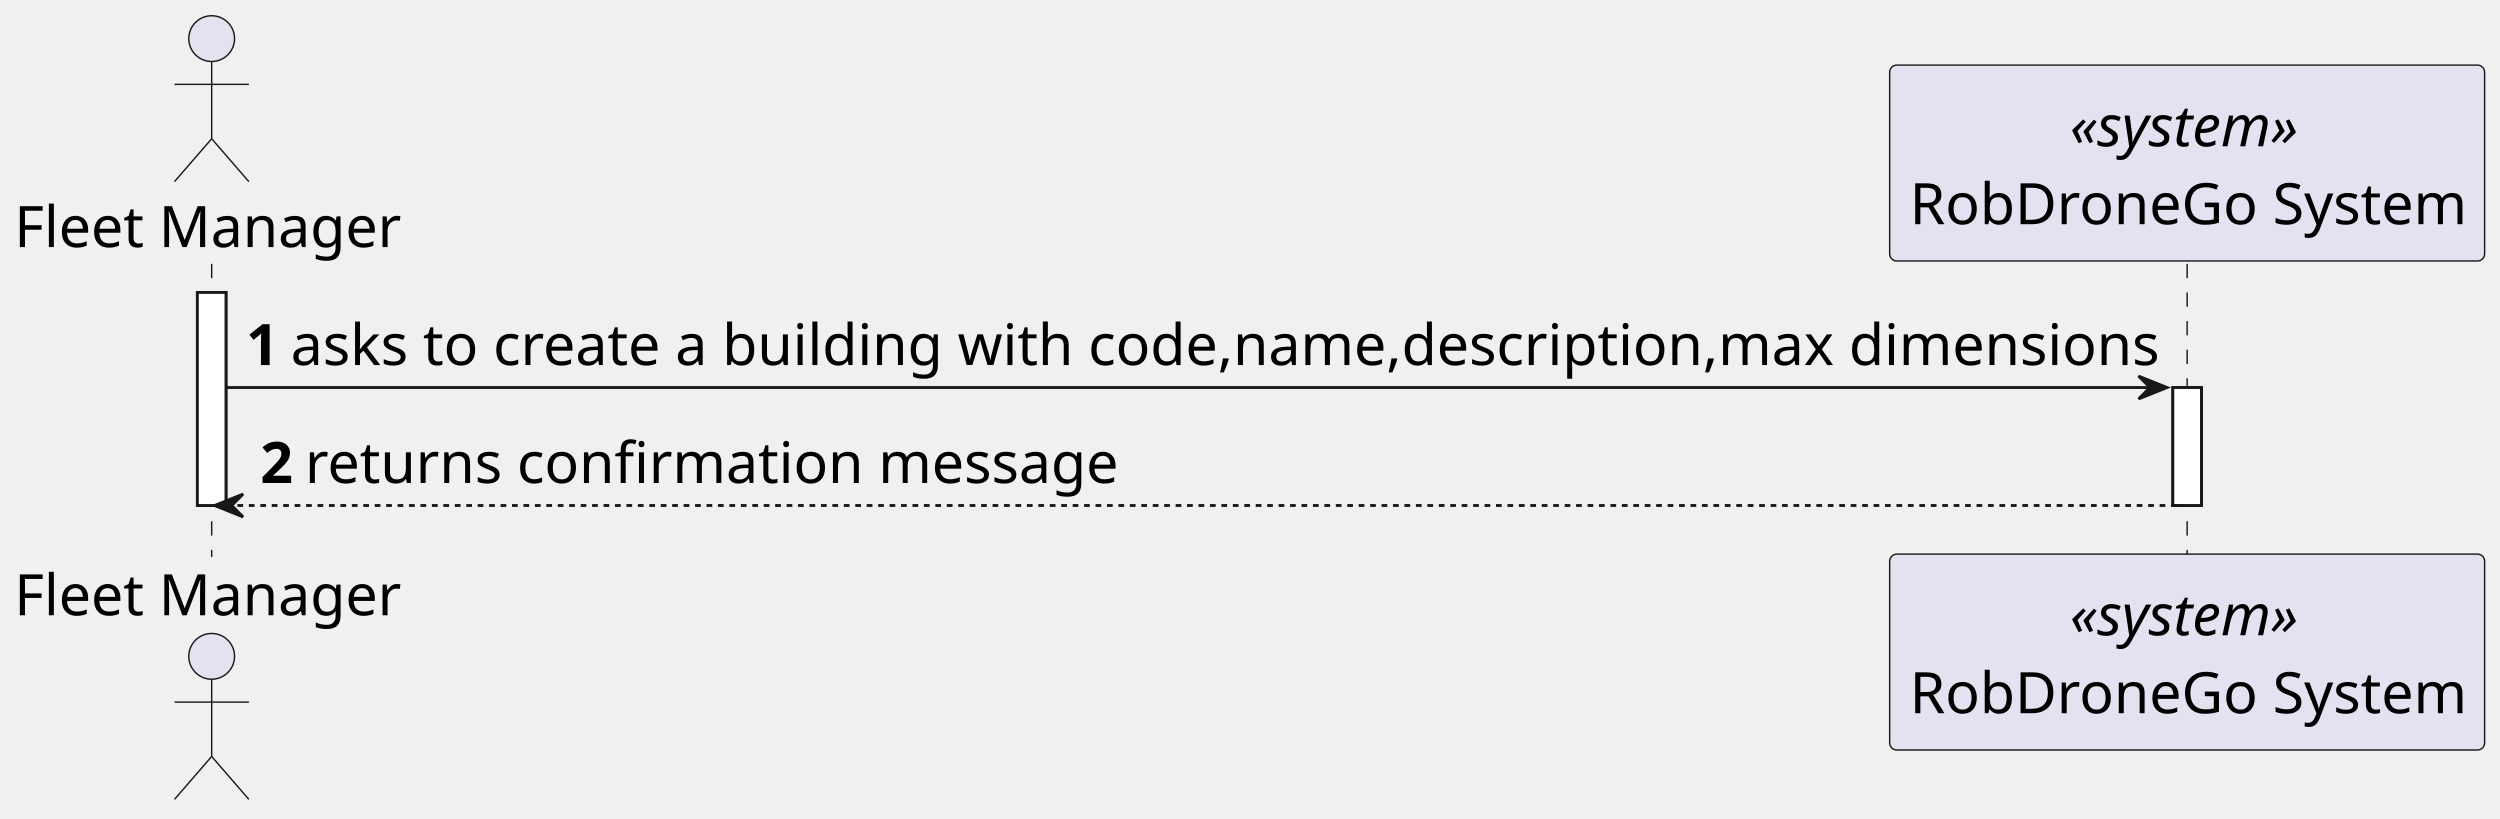
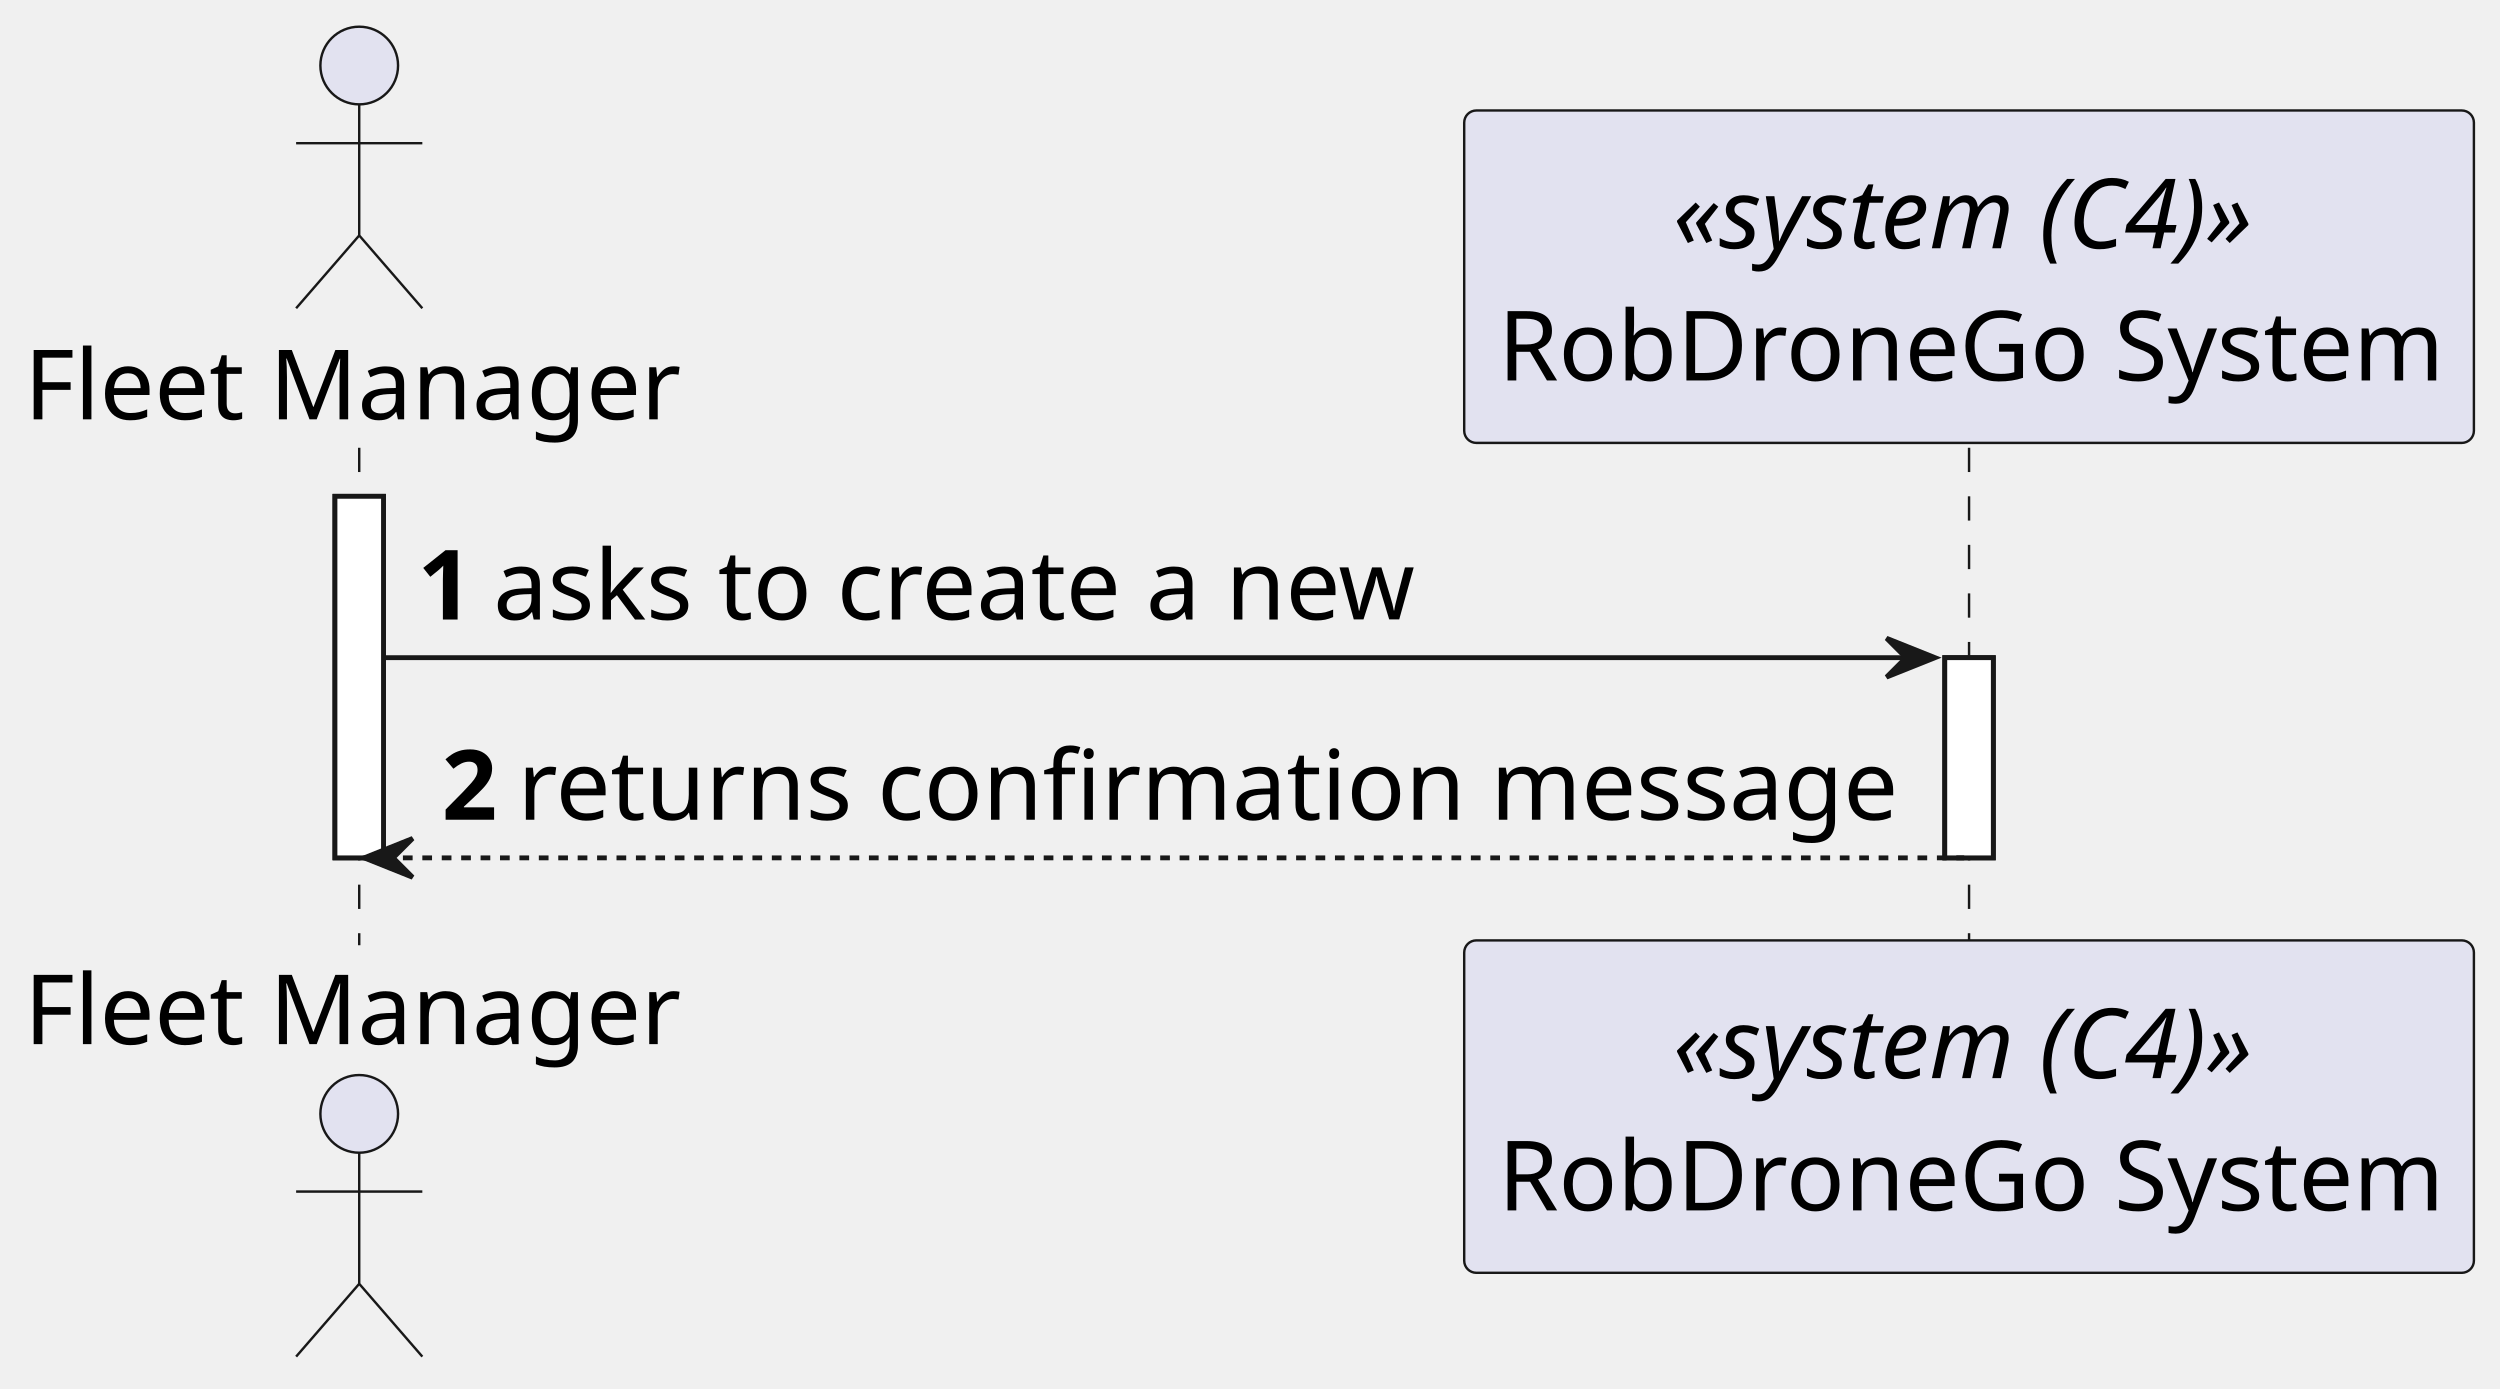
- <svg xmlns="http://www.w3.org/2000/svg" contentStyleType="text/css" height="286px" preserveAspectRatio="none" style="width:874px;height:286px;background:#FFFFFF;" version="1.1" viewBox="0 0 874 286" width="874px" zoomAndPan="magnify">
+ <svg xmlns="http://www.w3.org/2000/svg" contentStyleType="text/css" height="286px" preserveAspectRatio="none" style="width:515px;height:286px;background:#FFFFFF;" version="1.1" viewBox="0 0 515 286" width="515px" zoomAndPan="magnify">
  <defs />
  <g>
    <rect fill="#FFFFFF" height="74.48" style="stroke:#181818;stroke-width:1.0;" width="10" x="69" y="102.24" />
-     <rect fill="#FFFFFF" height="41.24" style="stroke:#181818;stroke-width:1.0;" width="10" x="759.625" y="135.48" />
+     <rect fill="#FFFFFF" height="41.24" style="stroke:#181818;stroke-width:1.0;" width="10" x="400.625" y="135.48" />
    <line style="stroke:#181818;stroke-width:0.5;stroke-dasharray:5.0,5.0;" x1="74" x2="74" y1="92.24" y2="194.72" />
-     <line style="stroke:#181818;stroke-width:0.5;stroke-dasharray:5.0,5.0;" x1="764.625" x2="764.625" y1="92.24" y2="194.72" />
+     <line style="stroke:#181818;stroke-width:0.5;stroke-dasharray:5.0,5.0;" x1="405.625" x2="405.625" y1="92.24" y2="194.72" />
    <text fill="#000000" font-family="sans-serif" font-size="20" lengthAdjust="spacing" textLength="132" x="5" y="86.38">Fleet Manager</text>
    <ellipse cx="74" cy="13.5" fill="#E2E2F0" rx="8" ry="8" style="stroke:#181818;stroke-width:0.5;" />
    <path d="M74,21.5 L74,48.5 M61,29.5 L87,29.5 M74,48.5 L61,63.5 M74,48.5 L87,63.5 " fill="none" style="stroke:#181818;stroke-width:0.5;" />
    <text fill="#000000" font-family="sans-serif" font-size="20" lengthAdjust="spacing" textLength="132" x="5" y="215.1">Fleet Manager</text>
    <ellipse cx="74" cy="229.46" fill="#E2E2F0" rx="8" ry="8" style="stroke:#181818;stroke-width:0.5;" />
    <path d="M74,237.46 L74,264.46 M61,245.46 L87,245.46 M74,264.46 L61,279.46 M74,264.46 L87,279.46 " fill="none" style="stroke:#181818;stroke-width:0.5;" />
-     <rect fill="#E2E2F0" height="68.48" rx="2.5" ry="2.5" style="stroke:#181818;stroke-width:0.5;" width="208" x="660.625" y="22.76" />
-     <text fill="#000000" font-family="sans-serif" font-size="20" font-style="italic" lengthAdjust="spacing" textLength="82" x="723.625" y="51.14">«system»</text>
-     <text fill="#000000" font-family="sans-serif" font-size="20" lengthAdjust="spacing" textLength="194" x="667.625" y="78.38">RobDroneGo System</text>
-     <rect fill="#E2E2F0" height="68.48" rx="2.5" ry="2.5" style="stroke:#181818;stroke-width:0.5;" width="208" x="660.625" y="193.72" />
-     <text fill="#000000" font-family="sans-serif" font-size="20" font-style="italic" lengthAdjust="spacing" textLength="82" x="723.625" y="222.1">«system»</text>
-     <text fill="#000000" font-family="sans-serif" font-size="20" lengthAdjust="spacing" textLength="194" x="667.625" y="249.34">RobDroneGo System</text>
+     <rect fill="#E2E2F0" height="68.48" rx="2.5" ry="2.5" style="stroke:#181818;stroke-width:0.5;" width="208" x="301.625" y="22.76" />
+     <text fill="#000000" font-family="sans-serif" font-size="20" font-style="italic" lengthAdjust="spacing" textLength="122" x="344.625" y="51.14">«system (C4)»</text>
+     <text fill="#000000" font-family="sans-serif" font-size="20" lengthAdjust="spacing" textLength="194" x="308.625" y="78.38">RobDroneGo System</text>
+     <rect fill="#E2E2F0" height="68.48" rx="2.5" ry="2.5" style="stroke:#181818;stroke-width:0.5;" width="208" x="301.625" y="193.72" />
+     <text fill="#000000" font-family="sans-serif" font-size="20" font-style="italic" lengthAdjust="spacing" textLength="122" x="344.625" y="222.1">«system (C4)»</text>
+     <text fill="#000000" font-family="sans-serif" font-size="20" lengthAdjust="spacing" textLength="194" x="308.625" y="249.34">RobDroneGo System</text>
    <rect fill="#FFFFFF" height="74.48" style="stroke:#181818;stroke-width:1.0;" width="10" x="69" y="102.24" />
-     <rect fill="#FFFFFF" height="41.24" style="stroke:#181818;stroke-width:1.0;" width="10" x="759.625" y="135.48" />
-     <polygon fill="#181818" points="747.625,131.48,757.625,135.48,747.625,139.48,751.625,135.48" style="stroke:#181818;stroke-width:1.0;" />
-     <line style="stroke:#181818;stroke-width:1.0;" x1="79" x2="753.625" y1="135.48" y2="135.48" />
+     <rect fill="#FFFFFF" height="41.24" style="stroke:#181818;stroke-width:1.0;" width="10" x="400.625" y="135.48" />
+     <polygon fill="#181818" points="388.625,131.48,398.625,135.48,388.625,139.48,392.625,135.48" style="stroke:#181818;stroke-width:1.0;" />
+     <line style="stroke:#181818;stroke-width:1.0;" x1="79" x2="394.625" y1="135.48" y2="135.48" />
    <text fill="#000000" font-family="sans-serif" font-size="20" font-weight="bold" lengthAdjust="spacing" textLength="11.625" x="86" y="127.62">1</text>
-     <text fill="#000000" font-family="sans-serif" font-size="20" lengthAdjust="spacing" textLength="646" x="101.625" y="127.62">asks to create a building with code,name,description,max dimensions</text>
+     <text fill="#000000" font-family="sans-serif" font-size="20" lengthAdjust="spacing" textLength="189" x="101.625" y="127.62">asks to create a new</text>
    <polygon fill="#181818" points="85,172.72,75,176.72,85,180.72,81,176.72" style="stroke:#181818;stroke-width:1.0;" />
-     <line style="stroke:#181818;stroke-width:1.0;stroke-dasharray:2.0,2.0;" x1="79" x2="763.625" y1="176.72" y2="176.72" />
+     <line style="stroke:#181818;stroke-width:1.0;stroke-dasharray:2.0,2.0;" x1="79" x2="404.625" y1="176.72" y2="176.72" />
    <text fill="#000000" font-family="sans-serif" font-size="20" font-weight="bold" lengthAdjust="spacing" textLength="11.625" x="91" y="168.86">2</text>
    <text fill="#000000" font-family="sans-serif" font-size="20" lengthAdjust="spacing" textLength="282" x="106.625" y="168.86">returns confirmation message</text>
  </g>
</svg>
